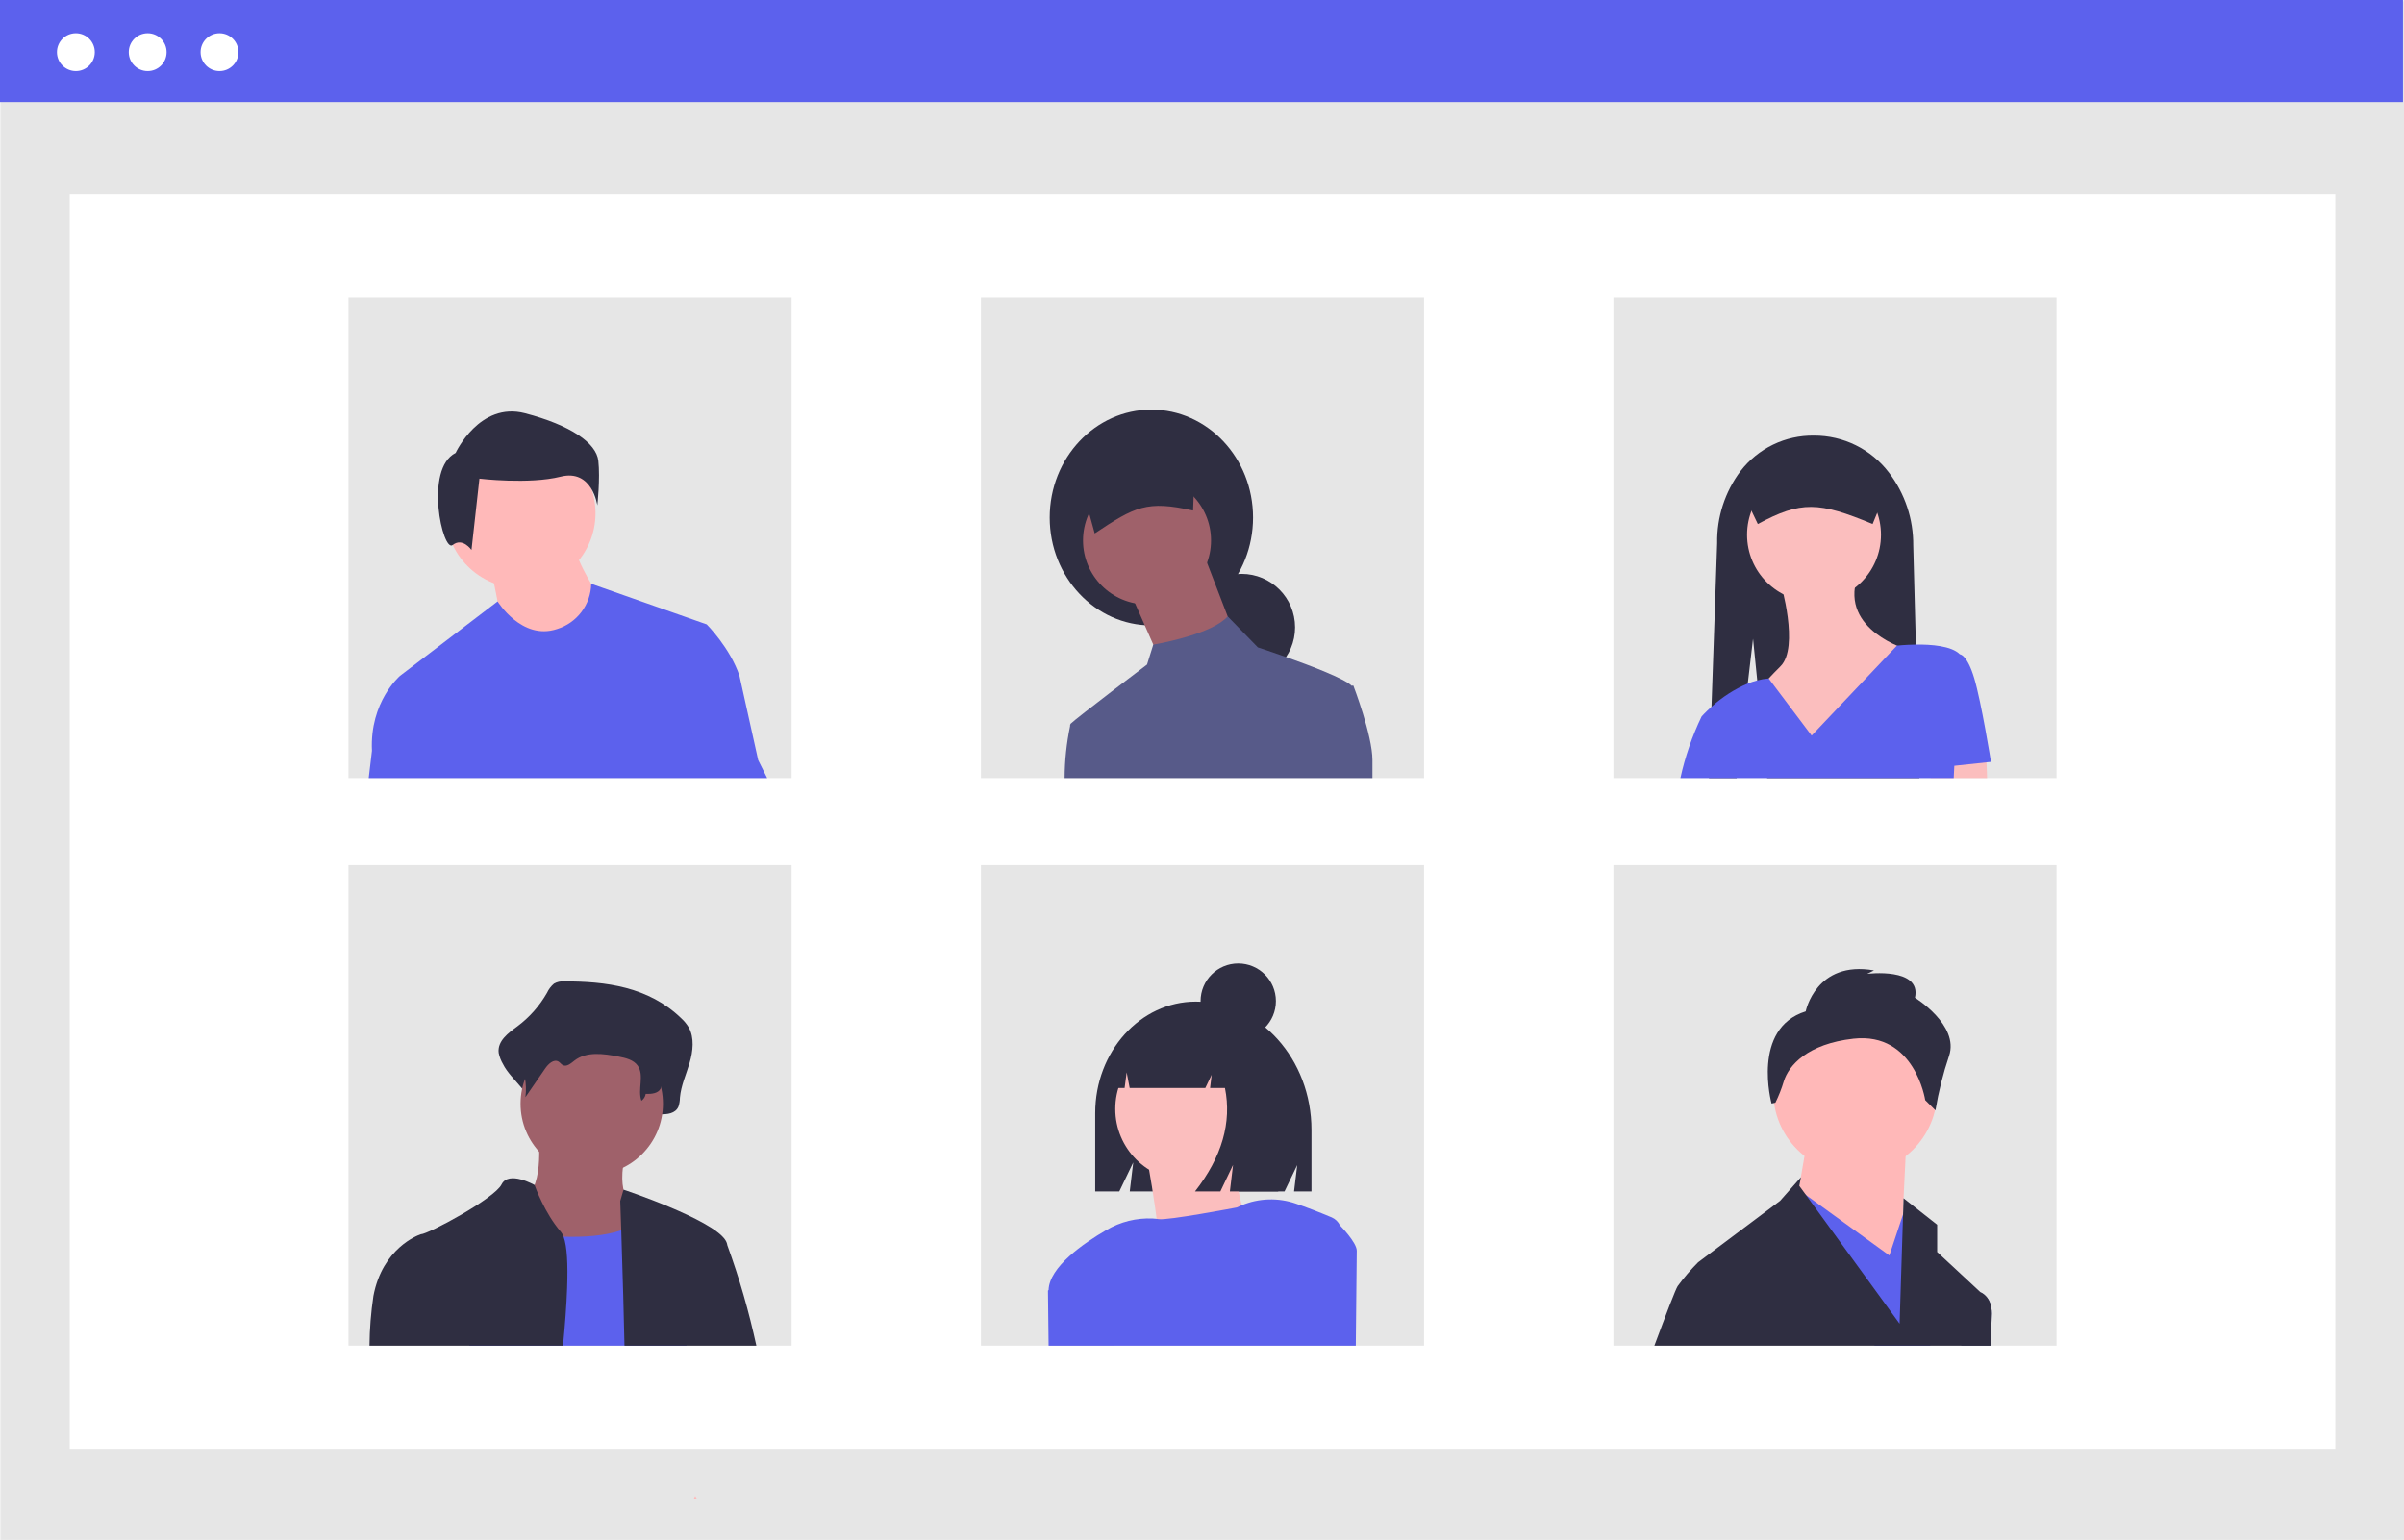
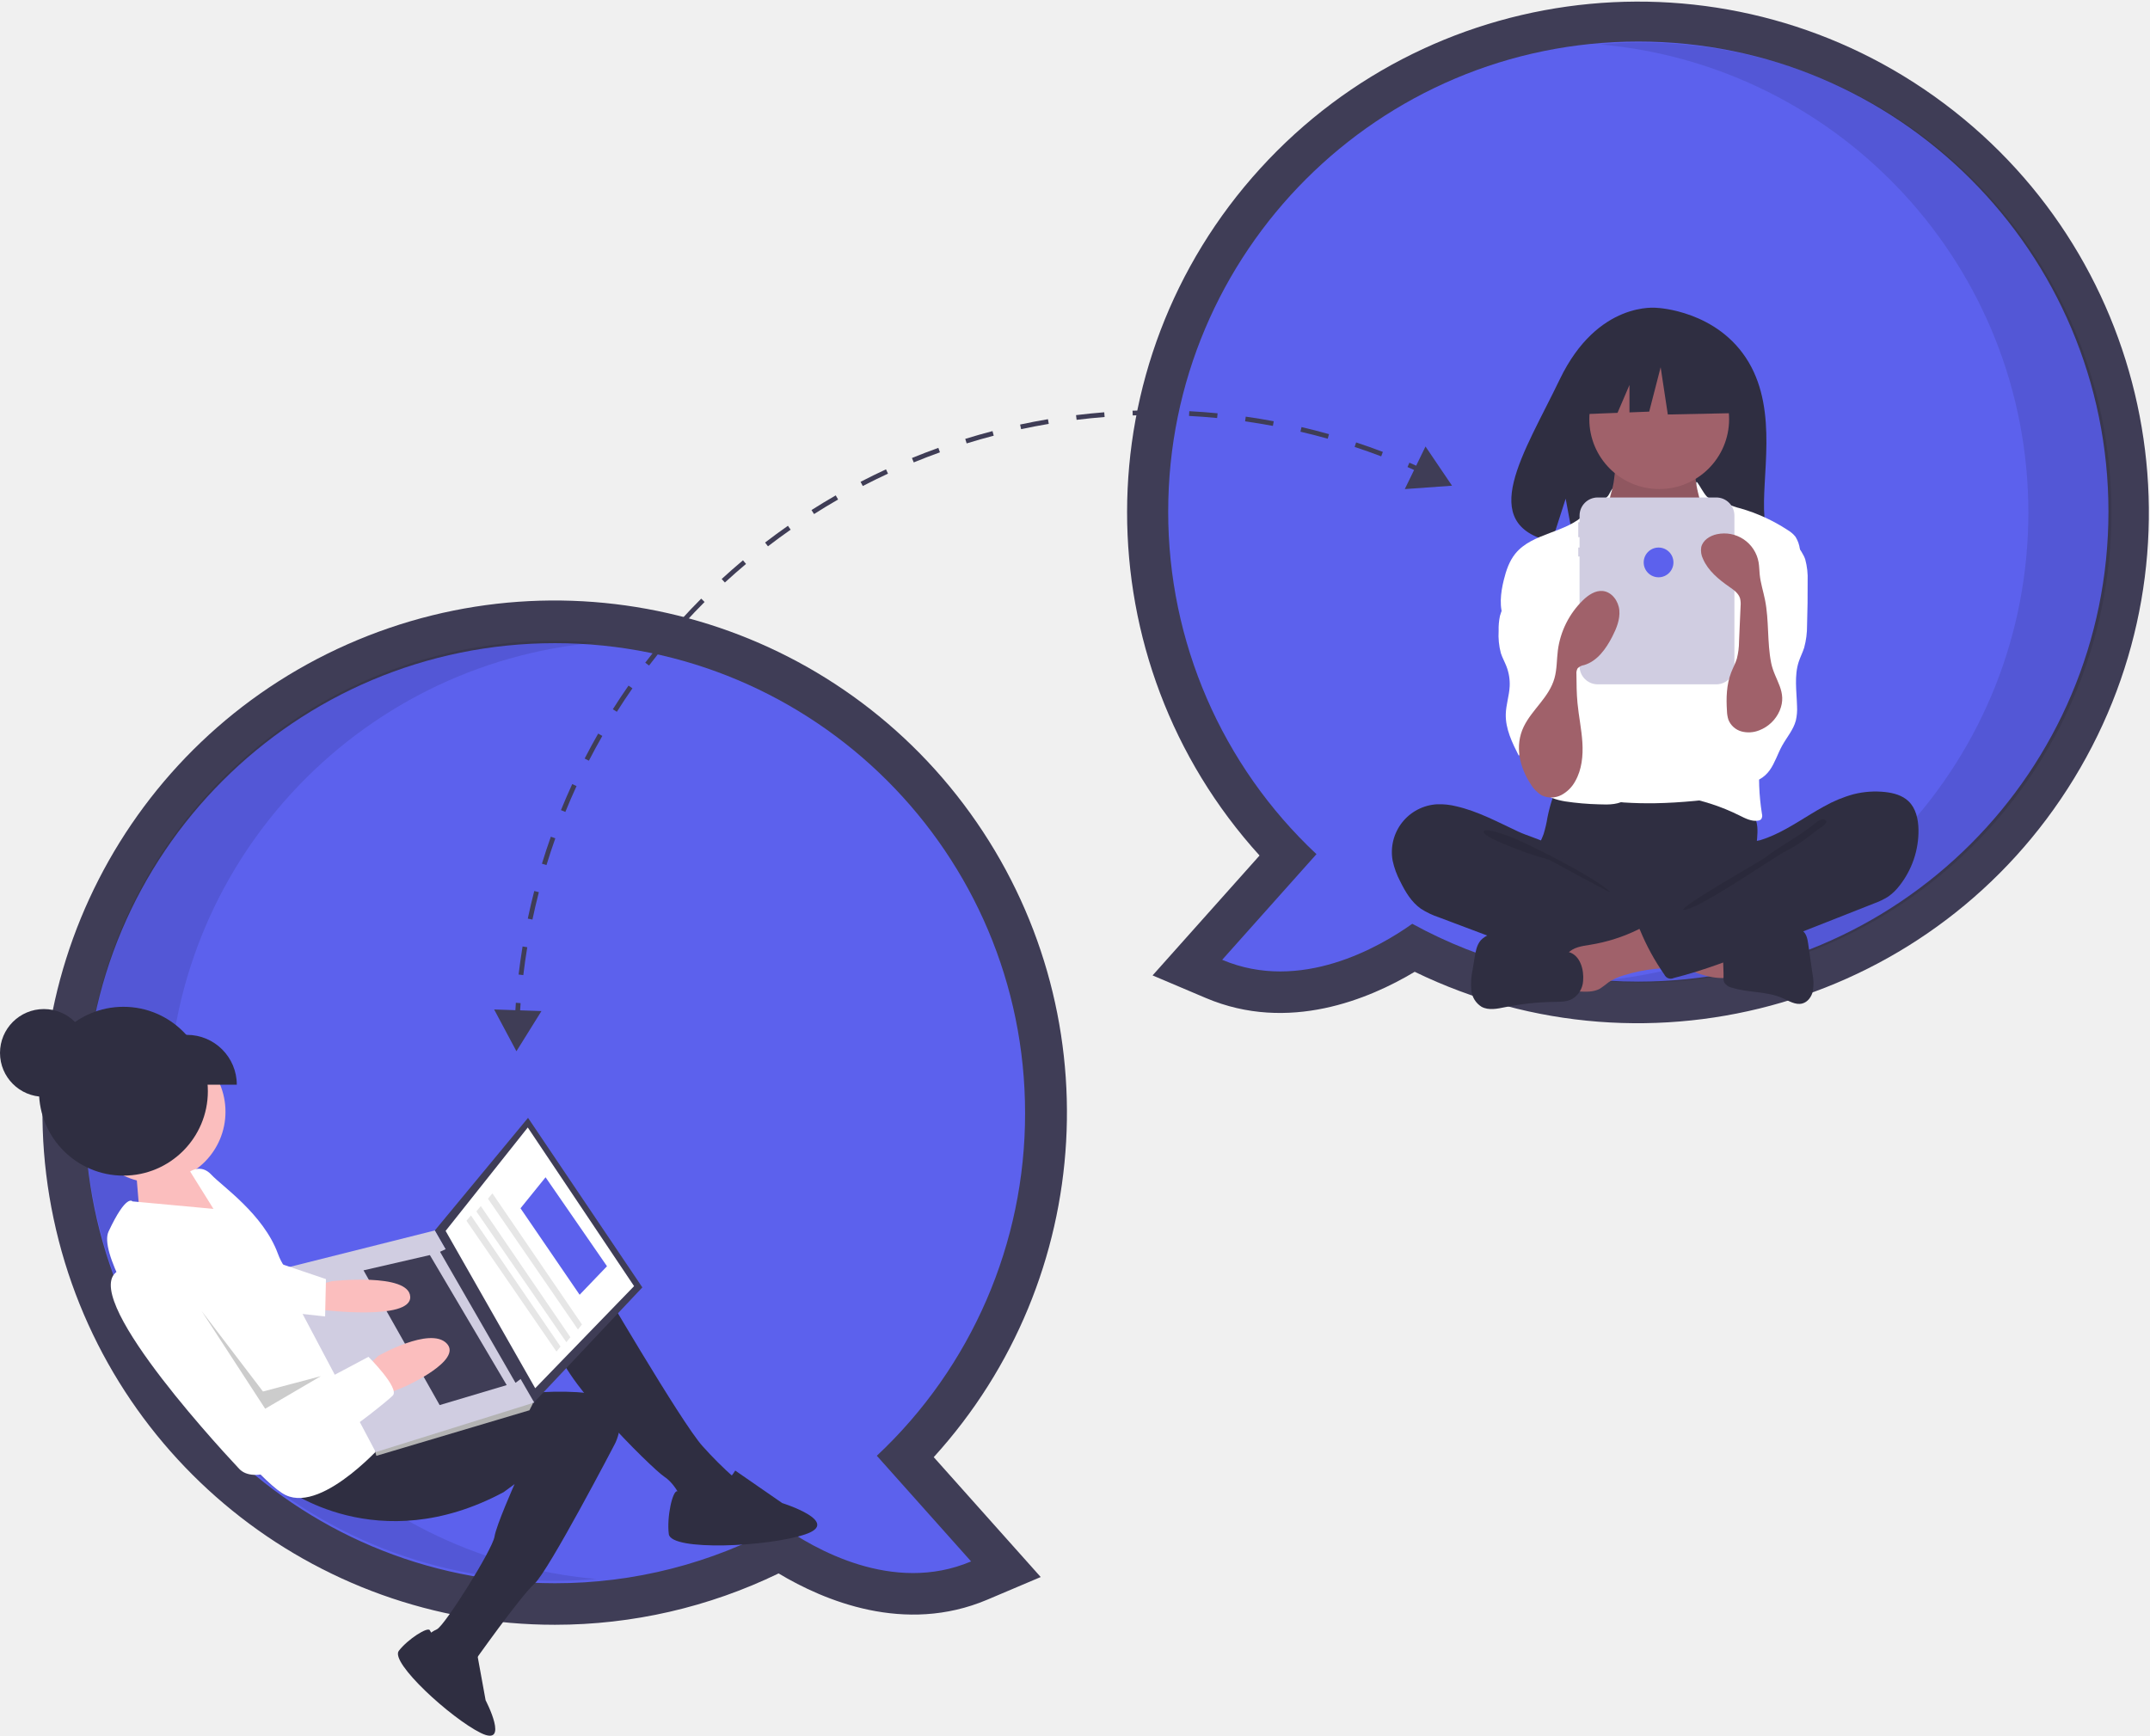
- <svg xmlns="http://www.w3.org/2000/svg" data-name="Layer 1" width="817.215" height="523.621" viewBox="0 0 817.215 523.621">
-   <rect x="0.349" y="0.463" width="816.866" height="523.158" fill="#e6e6e6" />
-   <rect x="23.707" y="66.08" width="770.15" height="426.591" fill="#fff" />
-   <rect width="816.866" height="34.703" fill="#5c61ed" />
-   <circle cx="25.789" cy="17.742" r="6.432" fill="#fff" />
-   <circle cx="50.203" cy="17.742" r="6.432" fill="#fff" />
-   <circle cx="74.618" cy="17.742" r="6.432" fill="#fff" />
-   <rect x="118.465" y="101.167" width="150.63" height="163.42" fill="#e6e6e6" />
-   <rect x="333.465" y="101.167" width="150.63" height="163.42" fill="#e6e6e6" />
-   <rect x="548.465" y="101.167" width="150.63" height="163.42" fill="#e6e6e6" />
-   <rect x="118.465" y="294.167" width="150.63" height="163.42" fill="#e6e6e6" />
-   <rect x="333.465" y="294.167" width="150.63" height="163.42" fill="#e6e6e6" />
-   <rect x="548.465" y="294.167" width="150.63" height="163.42" fill="#e6e6e6" />
-   <circle cx="176.975" cy="174.52" r="25.462" fill="#ffb9b9" />
-   <path d="M358.421,382.204s3.183,15.118,3.183,16.71,15.118,8.753,15.118,8.753l13.527-2.387,4.774-14.323s-7.957-11.935-7.957-16.71Z" transform="translate(-191.3924 -188.1896)" fill="#ffb9b9" />
-   <path d="M346.286,342.195s8.084-17.516,23.579-13.474,24.253,10.105,24.926,16.168-.337,15.158-.337,15.158-1.684-12.463-12.463-9.768-27.621.674-27.621.674l-2.695,24.253s-3.032-4.379-6.4-1.684S335.507,347.585,346.286,342.195Z" transform="translate(-191.3924 -188.1896)" fill="#2f2e41" />
-   <path d="M449.128,446.657l-6.36-28.65c-3.19-9.55-11.14-17.5-11.14-17.5l-39.24-13.8h-.01a16.479,16.479,0,0,1-11.67,15.4c-11.94,3.97-20.16-9.41-20.16-9.41l-33.17,25.31s-10.34,8.76-9.54,25.47l-1.1,9.3h135.45Z" transform="translate(-191.3924 -188.1896)" fill="#5c61ed" />
-   <ellipse cx="391.4" cy="175.984" rx="34.56" ry="36.687" fill="#2f2e41" />
-   <circle cx="422.064" cy="213.32" r="18.181" fill="#2f2e41" />
-   <polygon points="409.402 188.971 419.142 214.294 394.468 224.684 392.301 219.773 384.727 202.607 409.402 188.971" fill="#9f616a" />
-   <circle cx="389.922" cy="183.776" r="21.752" fill="#9f616a" />
-   <path d="M563.535,369.58c13.672-9.123,17.759-11.304,33.431-7.78l.94-22.863-40.497,8.495Z" transform="translate(-191.3924 -188.1896)" fill="#2f2e41" />
-   <path d="M651.438,421.307l-.6.07a.378.378,0,0,0-.05-.06c-2.38-2.38-13.74-6.71-22.21-9.71h-.01c-5.38-1.91-9.59-3.28-9.59-3.28l-10.24-10.53c-2.58,2.9-8.03,5.14-13.21,6.72a103.738,103.738,0,0,1-12.08,2.88h-.01l-2.12,6.77s-24.03,18.19-25.97,20.13h-.01v.02a1.057,1.057,0,0,0-.18.76v.05a88.172,88.172,0,0,0-1.86,17.65h104.64v-6.14C657.938,438.197,651.438,421.307,651.438,421.307Z" transform="translate(-191.3924 -188.1896)" fill="#575a89" />
-   <path d="M843.858,452.777h-51.74l-2.85-28.11-.17-1.71-.35-3.39-1.43-14.17-1.79,15.22-3.78,32.16h-9.4l.35-10.01.35-10.15.15-4.09,1.93-55.64a39.728,39.728,0,0,1,7.93-24.49,30.942,30.942,0,0,1,24.99-12.09,31.84,31.84,0,0,1,25.42,12.53,40.261,40.261,0,0,1,8.31,24.86l.89,33.68Z" transform="translate(-191.3924 -188.1896)" fill="#2f2e41" />
-   <circle cx="616.656" cy="181.85" r="22.758" fill="#fbbebe" />
-   <path d="M796.669,386.295s6.502,21.945,0,28.448-8.128,8.941-8.128,8.941l18.694,25.196,32.511-39.827s-22.758-6.502-17.069-24.384Z" transform="translate(-191.3924 -188.1896)" fill="#fbbebe" />
-   <polygon points="675.485 264.587 656.285 264.587 655.965 261.297 655.675 258.257 664.515 257.147 675.175 255.817 675.295 259.227 675.485 264.587" fill="#fbbebe" />
-   <path d="M868.194,447.254s-3.251-20.32-5.69-28.448-4.877-8.128-4.877-8.128h-0l0-.002c-2.87-2.87-9.77-3.38-14.96-3.3-3.64.04-6.44.36-6.44.36l-28.99,30.58-14.6-19.41v-.01a21.249,21.249,0,0,0-3.89.67,25.757,25.757,0,0,0-3.22,1.05,44.182,44.182,0,0,0-12.33,7.91h-.01c-2.1,1.89-3.34,3.28-3.34,3.28a95.187,95.187,0,0,0-7.22,20.97h92.9l.21-4.18v-.008Z" transform="translate(-191.3924 -188.1896)" fill="#5c61ed" />
-   <path d="M788.948,366.382c14.699-7.924,20.736-7.589,39.014,0L832.838,354.5a8.448,8.448,0,0,0-8.438-8.438H791.696a8.448,8.448,0,0,0-8.438,8.438Z" transform="translate(-191.3924 -188.1896)" fill="#2f2e41" />
-   <path d="M383.181,521.911a5.995,5.995,0,0,0-3.477.777,9.07,9.07,0,0,0-2.352,3.104,37.135,37.135,0,0,1-10.116,11.427c-3.006,2.202-6.827,4.948-6.313,9.008a12.175,12.175,0,0,0,1.465,3.802c2.773,5.598,10.34,9.923,9.596,16.311,2.755-4.612-.93-6.893,1.825-11.505,1.312-2.196,3.591-4.676,5.572-3.296.663.462,1.099,1.29,1.789,1.695,1.648.967,3.401-.882,4.86-2.191,5.03-4.515,12.183-3.332,18.442-1.926,2.955.664,6.201,1.536,7.947,4.36,2.297,3.713-2.182,7.723-3.314,11.922a2.288,2.288,0,0,0,2.455,2.847c1.878-.185,4.103-.337,4.214-1.161,2.363.084,5.258-.183,6.271-2.644a10.346,10.346,0,0,0,.485-3.009c.372-4.133,2.126-7.903,3.288-11.837s1.667-8.544-.294-12.031a13.921,13.921,0,0,0-2.569-3.123C411.826,523.671,397.194,521.895,383.181,521.911Z" transform="translate(-191.3924 -188.1896)" fill="#2f2e41" />
-   <path d="M374.404,574.407s2.42,20.169-6.454,21.782,8.068,29.043,8.068,29.043l40.338,4.841L406.674,597.803s-6.454-2.42-2.42-18.555S374.404,574.407,374.404,574.407Z" transform="translate(-191.3924 -188.1896)" fill="#9f616a" />
-   <circle cx="201.163" cy="375.326" r="24.203" fill="#9f616a" />
-   <path d="M350.898,645.777c4.28-16.83,10.19-39.5,10.19-39.5s2.3.47,5.92,1a140.112,140.112,0,0,0,15.96,1.45c6.84.19,14.04-.26,19.61-2.19a18.363,18.363,0,0,0,5.79-3.09,11.162,11.162,0,0,0,1.94-2.01c9.68-12.91,13.71,36.3,13.71,36.3l.75,8.04Z" transform="translate(-191.3924 -188.1896)" fill="#5c61ed" />
-   <path d="M428.228,697.777q-.48,0-.96.03l.46-.86C427.888,697.217,428.048,697.497,428.228,697.777Z" transform="translate(-191.3924 -188.1896)" fill="#ffb8b8" />
-   <path d="M384.36,528.243a5.493,5.493,0,0,0-2.83.549,6.597,6.597,0,0,0-1.915,2.194,27.874,27.874,0,0,1-8.235,8.076c-2.447,1.556-5.558,3.497-5.139,6.367a7.961,7.961,0,0,0,1.193,2.688,21.14,21.14,0,0,1,2.569,13.176l6.728-9.779c1.068-1.552,2.923-3.305,4.536-2.33.54.326.894.912,1.457,1.198,1.341.683,2.768-.623,3.956-1.549,4.094-3.191,9.917-2.355,15.012-1.361,2.405.469,5.047,1.085,6.469,3.081,2.363,3.317-.104,8.11,1.275,11.942a3.521,3.521,0,0,0,1.457-2.325c1.923.059,4.28-.13,5.105-1.869a6.439,6.439,0,0,0,.395-2.127c.302-2.921,1.73-5.586,2.676-8.366s1.357-6.039-.239-8.504a10.289,10.289,0,0,0-2.091-2.207C407.678,529.487,395.767,528.232,384.36,528.243Z" transform="translate(-191.3924 -188.1896)" fill="#2f2e41" />
-   <path d="M382.068,607.077c-5.52-6.31-8.8-15.51-8.95-15.92v-.01s-8.8-5.04-11.22-.2-25.01,16.94-27.43,16.94a.321.321,0,0,1-.06.02c-.96.32-12.98,4.69-16.07,20.96a121.766,121.766,0,0,0-1.34,16.91h65.79c.68-7.13,1.19-13.8,1.39-19.56.29-8.03.01-14.27-1.21-17.49A5.095,5.095,0,0,0,382.068,607.077Z" transform="translate(-191.3924 -188.1896)" fill="#2f2e41" />
-   <path d="M438.638,611.617c-.04-.19-.07-.35-.1-.5a3.72,3.72,0,0,0-.54-1.2.077.077,0,0,1-.01-.03c-4.66-7.22-34.63-17.16-34.63-17.16l-1.12,3.87s.14,3.82.34,9.94c.2,5.73.44,13.47.67,21.97.16,5.55.3,11.43.43,17.27h44.83A261.8,261.8,0,0,0,438.638,611.617Z" transform="translate(-191.3924 -188.1896)" fill="#2f2e41" />
-   <path d="M858.078,645.777l3.43-16.76,3.19-1.35.02.01c.29.11,3.76,1.58,3.76,7.15,0,1.12-.17,5.15-.45,10.95Z" transform="translate(-191.3924 -188.1896)" fill="#575a89" />
-   <circle cx="630.658" cy="371.191" r="27.856" fill="#ffb8b8" />
-   <polygon points="648.068 387.44 645.746 435.026 609.766 414.135 614.408 387.44 648.068 387.44" fill="#ffb8b8" />
-   <polygon points="658.515 437.347 656.155 457.587 637.265 457.587 616.765 418.197 610.985 407.107 608.215 405.297 611.425 404.567 613.955 406.397 642.265 426.907 646.805 413.277 646.925 412.927 648.065 409.497 658.515 437.347" fill="#5c61ed" />
-   <path d="M805.221,532.105s3.482-17.41,23.213-13.928l-2.321,1.161s18.57-2.321,16.249,8.125c0,0,15.088,9.285,11.607,19.731a118.097,118.097,0,0,0-4.643,18.57l-3.482-3.482s-3.482-23.213-24.374-20.892c-15.669,1.741-22.052,9.14-23.685,14.472a47.094,47.094,0,0,1-2.867,7.295l-1.304.286S786.65,537.908,805.221,532.105Z" transform="translate(-191.3924 -188.1896)" fill="#2f2e41" />
-   <path d="M864.718,627.677l-.02-.01-14.79-13.74v-9.28l-11.42-9-.17,5.47-1.18,37.19-18.99-26.12-12.8-17.6-2.3-3.15.56-2.95-7.09,8.03-25.66,19.25-2.2,1.65a69.987,69.987,0,0,0-6.96,8.12c-.69,1.03-3.83,9.23-7.92,20.24h114.25c.28-5.8.45-9.83.45-10.95C868.478,629.257,865.008,627.787,864.718,627.677Z" transform="translate(-191.3924 -188.1896)" fill="#2f2e41" />
-   <path d="M597.88,528.783h0c-18.876,0-34.178,16.982-34.178,37.93v26.615H571.888l4.739-9.861-1.185,9.861h52.613l4.308-8.965-1.077,8.965H637.21V572.43C637.21,548.324,619.601,528.783,597.88,528.783Z" transform="translate(-191.3924 -188.1896)" fill="#2f2e41" />
-   <path d="M570.298,645.777h-22.23l-.21-18.13c-.01-.19-.01-.37-.01-.56l4.45-5.01.08-.09,16.99,10.76Z" transform="translate(-191.3924 -188.1896)" fill="#d0cde1" />
-   <circle cx="403.464" cy="377.088" r="24.331" fill="#fbbebe" />
-   <path d="M580.907,579.876s7.137,36.983,3.893,40.876,34.388-7.137,34.388-7.137-12.328-25.304-5.839-39.579Z" transform="translate(-191.3924 -188.1896)" fill="#fbbebe" />
-   <path d="M646.918,604.887h-.01a5.586,5.586,0,0,0-2.79-2.72c-4.77-2.01-8.88-3.55-12.26-4.72a25.926,25.926,0,0,0-18.34.57c-.57.23-1.13.48-1.68.76,0,0-23.79,4.53-26.62,3.96-.21-.04-.43-.07-.64-.09a11.226,11.226,0,0,0-1.29-.11,28.503,28.503,0,0,0-15.8,3.92c-7.81,4.53-19.39,12.56-19.63,20.38l-.22.25.22,18.69h104.42c.21-17.91.33-31.37.33-32.28C652.608,610.667,646.918,604.887,646.918,604.887Z" transform="translate(-191.3924 -188.1896)" fill="#5c61ed" />
-   <path d="M607.596,539.231a17.925,17.925,0,0,0-14.143-7.217h-.671c-12.938,0-23.425,11.707-23.425,26.148v0h4.335l.7-5.329,1.026,5.329h25.711l2.154-4.508-.539,4.508H607.803q3.54,17.583-10.174,35.165h8.616l4.308-9.017-1.077,9.017h16.425l3.231-20.738C629.132,557.058,620.108,543.888,607.596,539.231Z" transform="translate(-191.3924 -188.1896)" fill="#2f2e41" />
-   <circle cx="420.926" cy="340.424" r="12.801" fill="#2f2e41" />
+ <svg xmlns="http://www.w3.org/2000/svg" data-name="Layer 1" width="883.929" height="713.746" viewBox="0 0 883.929 713.746">
+   <path d="M739.66,492.741c-18.647,11.183-51.869,25.196-85.819,10.795l-21.946-9.309,43.978-49.299a210.034,210.034,0,1,1,63.787,47.813Zm-84.262-189.247A174.541,174.541,0,0,0,710.97,431.911l12.131,11.4-27.674,31.021c14.415-2.925,26.97-10.723,33.336-15.252l8.735-6.216,9.395,5.162a176.343,176.343,0,0,0,84.706,21.667c97.157,0,176.2-79.043,176.2-176.2,0-97.157-79.043-176.2-176.2-176.2S655.398,206.337,655.398,303.494Z" transform="translate(-158.0354 -93.12723)" fill="#3f3d56" />
+   <path d="M638.315,303.494c0-106.747,86.536-193.283,193.283-193.283s193.283,86.536,193.283,193.283S938.346,496.777,831.598,496.777A192.403,192.403,0,0,1,738.666,473c-13.361,9.506-45.955,28.468-78.154,14.809l38.759-43.448A192.735,192.735,0,0,1,638.315,303.494Z" transform="translate(-158.0354 -93.12723)" fill="#5c61ed" />
+   <path d="M991.955,303.912c0-100.989-77.456-183.874-176.2-192.523,5.63-.493,11.325-.76,17.083-.76,106.747,0,193.283,86.536,193.283,193.283S939.585,497.196,832.838,497.196c-5.749,0-11.434-.27-17.056-.762C914.512,487.771,991.955,404.892,991.955,303.912Z" transform="translate(-158.0354 -93.12723)" opacity="0.1" style="isolation:isolate" />
+   <path d="M386.198,761.252A210.59,210.59,0,1,1,541.923,692.32l43.978,49.299-21.946,9.309c-33.95,14.401-67.172.388-85.819-10.795A210.856,210.856,0,0,1,386.198,761.252Zm0-386.566c-97.157,0-176.2,79.043-176.2,176.2,0,97.157,79.043,176.2,176.2,176.2a176.343,176.343,0,0,0,84.706-21.667l9.395-5.162,8.735,6.215c6.366,4.529,18.921,12.327,33.336,15.252l-27.674-31.021,12.131-11.4a174.541,174.541,0,0,0,55.572-128.418C562.398,453.729,483.355,374.686,386.198,374.686Z" transform="translate(-158.0354 -93.12723)" fill="#3f3d56" />
+   <path d="M579.481,550.885c0-106.747-86.536-193.283-193.283-193.283S192.915,444.138,192.915,550.885s86.536,193.283,193.283,193.283a192.404,192.404,0,0,0,92.932-23.777c13.361,9.506,45.955,28.468,78.154,14.809L518.525,691.753A192.735,192.735,0,0,0,579.481,550.885Z" transform="translate(-158.0354 -93.12723)" fill="#5c61ed" />
+   <path d="M227.081,549.909c0-100.989,77.456-183.874,176.2-192.523-5.63-.493-11.325-.76-17.083-.76-106.747,0-193.283,86.536-193.283,193.283s86.536,193.283,193.283,193.283c5.749,0,11.434-.27,17.056-.762C304.523,733.768,227.081,650.889,227.081,549.909Z" transform="translate(-158.0354 -93.12723)" opacity="0.1" style="isolation:isolate" />
+   <path d="M876.973,242.088c-12.646-21.368-37.666-22.364-37.666-22.364s-24.38-3.118-40.02,29.426c-14.577,30.334-34.696,59.621-3.239,66.722l5.682-17.685,3.519,19.002a123.082,123.082,0,0,0,13.459.23c33.688-1.088,65.771.318,64.738-11.77C882.074,289.578,889.141,262.648,876.973,242.088Z" transform="translate(-158.0354 -93.12723)" fill="#2f2e41" />
+   <path d="M794.253,429.219a49.883,49.883,0,0,1-1.613,6.944c-.791,2.225-2.013,4.283-2.737,6.531-2.306,7.166.891,15.156,5.998,20.688a33.759,33.759,0,0,0,16.459,9.774,67.152,67.152,0,0,0,14.145,1.486c13.146.446,26.631.845,39.088-3.38a67.914,67.914,0,0,0,11.356-5.159,8.502,8.502,0,0,0,2.947-2.32,8.109,8.109,0,0,0,1.063-4.76c-.028-5.573-1.158-11.118-.89-16.684.149-3.083.726-6.164.442-9.238a17.043,17.043,0,0,0-13.025-14.681c-3.534-.759-7.199-.345-10.797.001a275.284,275.284,0,0,1-28.099,1.256c-9.586-.061-19.112-1.524-28.65-1.677-2.821-.045-2.764.824-3.662,3.554A66.496,66.496,0,0,0,794.253,429.219Z" transform="translate(-158.0354 -93.12723)" fill="#2f2e41" />
+   <path d="M821.456,291.605c-.461,2.412-.959,4.912-2.408,6.894-1.668,2.281-4.387,3.584-6.181,5.766-2.7,3.285-2.855,7.908-2.866,12.16-.01,3.917.069,8.096,2.254,11.348a19.831,19.831,0,0,0,5.684,5.011c8.193,5.521,17.046,11.141,26.924,11.324,4.093.075,8.481-.982,11.174-4.064a16.778,16.778,0,0,0,2.705-4.827,64.095,64.095,0,0,0,4.537-19.512,22.911,22.911,0,0,0-.864-9.373c-1.2-3.346-3.626-6.099-5.23-9.271A20.638,20.638,0,0,1,855.198,284.849a1.318,1.318,0,0,0-.07-.885,1.289,1.289,0,0,0-1.062-.43l-19.586-1.41a42.625,42.625,0,0,1-5.438-.622c-1.056-.215-3.845-1.714-4.851-1.315C822.327,280.924,821.838,289.605,821.456,291.605Z" transform="translate(-158.0354 -93.12723)" fill="#a0616a" />
+   <path d="M821.456,292.217c-.461,2.412-.959,4.912-2.408,6.894-1.668,2.28-4.387,3.584-6.181,5.766-2.7,3.285-2.855,7.908-2.866,12.16-.01,3.917.069,8.096,2.254,11.348A19.831,19.831,0,0,0,817.938,333.396c8.193,5.521,17.046,11.141,26.924,11.324,4.093.075,8.481-.982,11.174-4.064a16.777,16.777,0,0,0,2.705-4.827,64.095,64.095,0,0,0,4.537-19.512,22.911,22.911,0,0,0-.864-9.373c-1.2-3.346-3.626-6.099-5.23-9.271A20.638,20.638,0,0,1,855.198,285.46a1.318,1.318,0,0,0-.07-.885,1.289,1.289,0,0,0-1.062-.431l-19.586-1.41a42.623,42.623,0,0,1-5.438-.622c-1.056-.215-3.845-1.714-4.851-1.315C822.327,281.535,821.838,290.217,821.456,292.217Z" transform="translate(-158.0354 -93.12723)" opacity="0.1" />
+   <circle cx="682.151" cy="172.37" r="28.735" fill="#a0616a" />
+   <path d="M825.486,329.856a17.623,17.623,0,0,0,5.047,4.033,15.859,15.859,0,0,0,6.305,1.201c5.18.146,10.795-.803,14.398-4.527,4.645-4.8,4.492-12.543,8.133-18.143a4.041,4.041,0,0,1,1.173-1.283,3.803,3.803,0,0,1,1.995-.459c4.598-.043,8.604,2.939,12.219,5.781a16.095,16.095,0,0,1,4.301,4.381,14.849,14.849,0,0,1,1.45,4.441c1.794,8.757,2.375,17.711,2.951,26.631.318,4.927.637,9.859.613,14.796-.078,16.266-3.859,32.26-7.618,48.086-.484,2.039-1.147,4.318-3.002,5.295a7.402,7.402,0,0,1-2.619.639c-10.769,1.265-21.559,2.531-32.401,2.698q-6.346.098-12.687-.307a6.834,6.834,0,0,1-2.137-.373,6.027,6.027,0,0,1-2.33-1.979c-5.864-7.39-6.21-17.606-6.173-27.04q.137-34.597,2.472-69.138c.129-1.901.157-4.209-1.213-5.704A71.41,71.41,0,0,0,825.486,329.856Z" transform="translate(-158.0354 -93.12723)" fill="#fff" />
+   <path d="M819.399,296.677c-.971,1.757-8.126,6.119-9.507,7.575-7.718,8.135-21.804,7.83-28.863,16.543-2.483,3.066-3.774,6.918-4.723,10.747-1.342,5.416-2.059,11.323.19,16.43,2.163,4.914,6.718,8.311,9.81,12.701,3.395,4.82,4.921,10.672,6.384,16.383,1.08,4.217,2.169,8.538,1.748,12.871-.478,4.926-2.862,9.436-4.269,14.181s-1.65,10.396,1.604,14.125c2.391,2.739,6.141,3.826,9.725,4.436a111.727,111.727,0,0,0,13.861,1.207c4.097.181,8.614.216,11.764-2.41,2.485-2.073,3.566-5.436,3.705-8.669s-.533-6.438-.954-9.646c-.437-3.326-.605-6.681-.745-10.033q-.945-22.559-.258-45.147a38.42,38.42,0,0,0-.457-9.368c-.879-4.028-3.056-7.628-4.872-11.329a42.873,42.873,0,0,1-4.753-22.648C819.338,296.566,822.853,290.426,819.399,296.677Z" transform="translate(-158.0354 -93.12723)" fill="#fff" />
+   <path d="M859.751,297.289c1.478,1.519,6.501,2.02,8.382,2.999a29.368,29.368,0,0,0,5.51,1.908,71.532,71.532,0,0,1,19.356,8.884,11.747,11.747,0,0,1,3.237,2.796,12.816,12.816,0,0,1,1.791,5.056c.921,4.561,1.846,9.177,1.639,13.825-.22,4.934-1.706,9.713-3.18,14.427L890.976,364.797c-4.112,13.147-8.251,26.424-9.408,40.151a94.445,94.445,0,0,0,.848,22.804,2.704,2.704,0,0,1-.278,2.209,2.175,2.175,0,0,1-1.349.621c-2.659.416-5.232-.94-7.642-2.14a84.622,84.622,0,0,0-23.327-7.633,54.232,54.232,0,0,0,7.245-14.936,90.396,90.396,0,0,0,2.189-10.272l2.563-14.823a145.656,145.656,0,0,0,2.199-16.392,20.521,20.521,0,0,0-.357-6.175,29.956,29.956,0,0,0-2.341-5.569c-4.224-8.786-6.206-18.812-4.544-28.418.727-4.204,2.141-8.413,1.551-12.638-.567-4.062.022-7.22-1.02-11.24C853.025,283.838,856.97,294.43,859.751,297.289Z" transform="translate(-158.0354 -93.12723)" fill="#fff" />
+   <path d="M780.956,334.687c-1.926,3.996-5.145,7.4-6.241,11.698a25.557,25.557,0,0,0-.544,6.114,29.043,29.043,0,0,0,.907,9.194c.612,1.895,1.606,3.643,2.323,5.502a19.948,19.948,0,0,1,1.307,8.151c-.193,3.849-1.501,7.585-1.603,11.438-.161,6.058,2.641,11.754,5.376,17.162A12.617,12.617,0,0,1,800.82,397.941a3.761,3.761,0,0,0,.827-2.741q.303-10.543.585-21.087c.296-10.871.578-21.887-1.923-32.471-1.129-4.778-2.886-9.538-6.107-13.245-1.696-1.952-7.453-7.092-10.237-4.906-1.252.983-.959,3.659-1.158,5.015A21.275,21.275,0,0,1,780.956,334.687Z" transform="translate(-158.0354 -93.12723)" fill="#fff" />
+   <path d="M900.228,323.172a29.409,29.409,0,0,1,.983,8.845q.056,9.114-.242,18.226a33.977,33.977,0,0,1-1.184,9.227c-.622,1.955-1.581,3.789-2.224,5.738-1.925,5.841-.873,12.175-.708,18.322a20.819,20.819,0,0,1-.504,5.927c-1.016,3.811-3.745,6.89-5.65,10.343-1.809,3.28-2.901,6.956-5.062,10.015s-5.902,5.484-9.528,4.544c-2.747-.712-4.699-3.143-6.05-5.64a27.661,27.661,0,0,1-2.86-17.943c1.356-7.461,5.738-14.08,7.319-21.497,2.17-10.185-1.128-20.695-1.03-31.108a15.037,15.037,0,0,1,.655-4.822c.829-2.379,2.61-4.278,4.255-6.186a78.096,78.096,0,0,0,5.718-7.504c1.178-1.756,2.777-6.273,4.865-6.649C893.643,312.174,899.072,319.571,900.228,323.172Z" transform="translate(-158.0354 -93.12723)" fill="#fff" />
+   <path d="M756.77,424.689a28.363,28.363,0,0,0-7.89-.839,19.691,19.691,0,0,0-18.282,23.213,33.074,33.074,0,0,0,3.126,8.543c2.092,4.246,4.602,8.483,8.475,11.204a33.011,33.011,0,0,0,7.48,3.56l20.401,7.685c3.001,1.131,6.003,2.261,9.034,3.31a176.701,176.701,0,0,0,47.185,9.38,51.092,51.092,0,0,0,14.65-.742,4.769,4.769,0,0,0,3-1.621,5.139,5.139,0,0,0,.67-2.214l1.255-8.788a7.361,7.361,0,0,0-.107-3.705c-.575-1.477-2.017-2.406-3.391-3.196-13.412-7.703-29.073-11.953-40.362-22.526-2.658-2.489-4.882-6.434-8.111-8.125-3.662-1.917-7.974-3.011-11.759-4.778C773.872,431.189,765.737,426.751,756.77,424.689Z" transform="translate(-158.0354 -93.12723)" fill="#2f2e41" />
+   <path d="M777.137,436.538c7.211,2.26,37.655,17.914,42.874,23.379-.699.252-24.432-13.048-25.144-13.262A143.389,143.389,0,0,1,775.738,439.914c-1.237-.572-8.034-3.26-7.726-4.821C768.359,433.333,775.857,436.136,777.137,436.538Z" transform="translate(-158.0354 -93.12723)" opacity="0.1" />
+   <path d="M867.098,495.305a1.694,1.694,0,0,0,1.143-.336,1.766,1.766,0,0,0,.357-1.315l-.034-11.973c-3.443-1.64-7.294-2.166-11.074-2.671L839.853,476.651c.405.054-2.758,7.597-2.273,8.604.855,1.775,7.387,3.348,9.231,4.186C853.22,492.353,859.88,495.556,867.098,495.305Z" transform="translate(-158.0354 -93.12723)" fill="#a0616a" />
+   <path d="M811.76,481.639c-3.33.53-7.047.999-9.204,3.592-2.735,3.287-1.571,8.188-.266,12.26a3.975,3.975,0,0,0,4.637,3.317c3.037.192,6.269.343,8.923-1.147a39.106,39.106,0,0,0,3.466-2.576,22.223,22.223,0,0,1,6.373-2.913,64.441,64.441,0,0,1,12.792-2.636,19.895,19.895,0,0,0,5.039-.888,5.584,5.584,0,0,0,3.549-3.446c.615-2.176-.65-4.394-1.863-6.302a25.142,25.142,0,0,0-5.364-6.63c-3.286-2.553-4.912-.593-8.223,1.04A69.764,69.764,0,0,1,811.76,481.639Z" transform="translate(-158.0354 -93.12723)" fill="#a0616a" />
+   <path d="M803.057,484.638l-21.145-6.25a27.988,27.988,0,0,0-7.869-1.525,9.446,9.446,0,0,0-7.226,2.922c-1.64,1.924-2.109,4.555-2.518,7.049l-.874,5.337a26.805,26.805,0,0,0-.49,8.196,9.062,9.062,0,0,0,4.201,6.752c2.926,1.596,6.512.817,9.778.149a106.454,106.454,0,0,1,20.038-2.149c2.531-.03,5.186.001,7.422-1.184a9.266,9.266,0,0,0,4.522-7.384C809.313,491.993,807.793,486.038,803.057,484.638Z" transform="translate(-158.0354 -93.12723)" fill="#2f2e41" />
+   <path d="M875.41,479.192c2.741-.48,5.16-2.038,7.787-2.958,3.697-1.294,7.704-1.294,11.621-1.28a7.46,7.46,0,0,1,4.166.834c1.725,1.149,2.168,3.447,2.461,5.499l1.77,12.38a19.428,19.428,0,0,1,.145,7.014c-.519,2.294-2.083,4.506-4.36,5.098-2.765.719-5.476-1.047-8.086-2.208-6.525-2.9-14.11-2.159-20.914-4.326a4.687,4.687,0,0,1-3.13-2.238,5.093,5.093,0,0,1-.244-2.139c.117-3.979-.723-9.413.475-13.216C868.178,478.231,872.35,479.192,875.41,479.192Z" transform="translate(-158.0354 -93.12723)" fill="#2f2e41" />
+   <path d="M920.157,419.706a36.719,36.719,0,0,1,12.935-.884c3.458.381,7.021,1.343,9.546,3.737,3.073,2.913,4.06,7.419,4.143,11.652a36.404,36.404,0,0,1-7.912,23.249,21.096,21.096,0,0,1-4.524,4.355,29.776,29.776,0,0,1-5.886,2.836l-45.687,18.02c-12.019,4.741-24.081,9.495-36.618,12.621a2.854,2.854,0,0,1-3.84-1.392,94.654,94.654,0,0,1-10.013-18.317,1.234,1.234,0,0,1,.546-1.946l32.315-18.567a32.674,32.674,0,0,0,6.577-4.532,16.329,16.329,0,0,0,3.377-4.701c.67-1.399.732-4.701,1.588-5.735.838-1.013,3.703-1.093,5.027-1.492a45.613,45.613,0,0,0,5.473-2.069c7.229-3.234,13.666-7.932,20.595-11.719A52.844,52.844,0,0,1,920.157,419.706Z" transform="translate(-158.0354 -93.12723)" fill="#2f2e41" />
+   <path d="M901.838,433.572c-5.552,4.17-12.74,8.003-18.243,12.283-1.878,1.461-33.183,19.061-33.626,21.398,5.133.865,37.834-22.012,42.513-24.294s8.826-5.502,12.936-8.697c1.047-.814,5.486-3.262,2.479-4.172C906.203,429.577,903.088,432.739,901.838,433.572Z" transform="translate(-158.0354 -93.12723)" opacity="0.1" />
+   <path d="M863.637,297.693H814.902a7.465,7.465,0,0,0-7.465,7.465v2.734h-.53v6.114h.53v4.28h-.53v3.668h.53V367.065a7.465,7.465,0,0,0,7.465,7.465h48.735a7.465,7.465,0,0,0,7.465-7.465V305.158A7.465,7.465,0,0,0,863.637,297.693Z" transform="translate(-158.0354 -93.12723)" fill="#d0cde1" />
+   <polygon points="713.347 146.901 688.629 133.953 654.494 139.25 647.432 170.442 665.012 169.765 669.923 158.306 669.923 169.577 678.035 169.265 682.743 151.02 685.686 170.442 714.524 169.853 713.347 146.901" fill="#2f2e41" />
+   <path d="M787.423,415.666a12.844,12.844,0,0,0,4.614,4.59,9.023,9.023,0,0,0,7.931-.213,13.961,13.961,0,0,0,5.724-5.739c2.686-4.744,3.243-10.42,2.907-15.861s-1.497-10.799-2.011-16.226c-.374-3.945-.404-7.914-.434-11.877a3.95,3.95,0,0,1,.499-2.402,4.716,4.716,0,0,1,2.65-1.323c5.422-1.611,9.02-6.693,11.6-11.726,1.723-3.361,3.221-7.035,2.889-10.797s-3.036-7.552-6.793-7.936c-3.097-.316-5.957,1.651-8.192,3.819A35.127,35.127,0,0,0,798.522,360.532c-.49,3.825-.35,7.754-1.39,11.468-2.221,7.929-9.172,12.79-12.636,19.925C780.679,399.785,782.786,408.71,787.423,415.666Z" transform="translate(-158.0354 -93.12723)" fill="#a0616a" />
+   <path d="M889.703,385.375a14.984,14.984,0,0,1-8.403,8.074,11.606,11.606,0,0,1-7.305.447,8.1,8.1,0,0,1-5.351-4.787,12.895,12.895,0,0,1-.603-3.595c-.348-5.347-.213-10.857,1.729-15.851.749-1.926,1.759-3.753,2.35-5.733a28.752,28.752,0,0,0,.885-6.997l.638-14.589a9.494,9.494,0,0,0-.217-3.163c-.637-2.111-2.61-3.483-4.42-4.742-4.372-3.04-8.692-6.588-10.81-11.473a8.047,8.047,0,0,1-.747-4.752c.597-2.897,3.521-4.772,6.411-5.404a14.339,14.339,0,0,1,17.191,11.555c.286,1.646.282,3.328.449,4.991.355,3.527,1.475,6.927,2.175,10.401,1.725,8.559.831,17.407,2.537,25.964C887.64,372.877,893.019,377.546,889.703,385.375Z" transform="translate(-158.0354 -93.12723)" fill="#a0616a" />
+   <circle cx="681.886" cy="231.272" r="6.114" fill="#5c61ed" />
+   <circle cx="18.037" cy="432.969" r="18.035" fill="#2f2e41" />
+   <polygon points="83.411 486.51 74.327 477.68 56.086 483.346 57.838 504.467 95.344 502.725 83.822 487.069 83.411 486.51" fill="#fbbebe" />
+   <circle cx="63.543" cy="457.171" r="29.158" fill="#fbbebe" />
+   <path d="M402.592,617.061s35.821,61.559,44.346,70.8a154.739,154.739,0,0,0,12.935,12.892s-4.008,13.293-10.391,12.819a30.042,30.042,0,0,1-10.529-2.595s-2.849-7.385-7.818-10.624-45.568-43.18-44.619-55.946S402.592,617.061,402.592,617.061Z" transform="translate(-158.0354 -93.12723)" fill="#2f2e41" />
+   <path d="M275.023,704.908s38.193,29.644,90.099,1.789l4.473-3.292s-7.549,16.982-8.249,21.586c-.812,5.338-20.466,36.61-23.673,38.108s-3.914,2.88-3.914,2.88l13.61,14.981,5.032-3.703s19.622-27.801,25.361-32.886S410.845,686.84,410.845,686.84s10.454-19.761-15.636-21.247-38.096,5.625-38.096,5.625l-46.304,7.356Z" transform="translate(-158.0354 -93.12723)" fill="#2f2e41" />
+   <path d="M460.316,697.841l19.318,13.366s24.646,7.722,9.464,12.86-55.188,6.997-56.095-.092,1.578-18.249,3.574-17.638S452.425,710.544,460.316,697.841Z" transform="translate(-158.0354 -93.12723)" fill="#2f2e41" />
+   <path d="M354.111,772.666l3.576,19.635s10.167,19.444-2.04,13.411-37.357-28.95-33.643-33.754,11.911-10.015,12.743-8.449S341.739,775.556,354.111,772.666Z" transform="translate(-158.0354 -93.12723)" fill="#2f2e41" />
+   <path d="M317.275,685.019s-25.963,30.312-41.725,22.949-80.249-92.648-72.886-108.41S212.497,587.15,212.497,587.15l33.297,3.079-9.58-15.361s4.473-3.292,8.736,1.329,21.375,16.162,27.337,32.462,23.464,15.487,23.464,15.487Z" transform="translate(-158.0354 -93.12723)" fill="#fff" />
+   <polygon points="264.085 529.388 219.08 577.161 178.764 505.981 217.091 459.674 264.085 529.388" fill="#3f3d56" />
+   <polygon points="260.688 528.871 220.04 570.852 183.206 506.16 216.986 463.631 260.688 528.871" fill="#fff" />
+   <polygon points="216.875 575.336 219.08 577.161 217.666 579.925 154.735 598.655 154.14 596.499 157.003 593.538 216.875 575.336" fill="#b3b3b3" />
+   <polygon points="219.639 576.75 154.472 597.125 114.747 522.062 178.764 505.981 219.639 576.75" fill="#d0cde1" />
+   <polygon points="214.733 566.569 211.937 568.626 180.907 514.748 184.114 513.25 214.733 566.569" fill="#3f3d56" />
+   <polygon points="208.318 569.565 180.751 577.785 149.457 522.377 176.729 516.099 208.318 569.565" fill="#3f3d56" />
+   <path d="M288.692,621.582l5.708-1.614s31.83-3.599,32.294,6.402-36.567,5.361-36.567,5.361l-4.938-6.71Z" transform="translate(-158.0354 -93.12723)" fill="#fbbebe" />
+   <path d="M316.61,666.546l7.944-3.26s23.98-10.752,17.101-17.757-28.095,5.16-28.095,5.16l-4.062,3.851Z" transform="translate(-158.0354 -93.12723)" fill="#fbbebe" />
+   <path d="M309.53,651.069s12.935,12.892,9.992,15.92-51.209,42.857-63.173,30.113-70.257-76.728-47.575-82.215,28.676,7.342,28.676,7.342l29.944,51.23Z" transform="translate(-158.0354 -93.12723)" fill="#fff" />
+   <polygon points="112.763 518.781 134.011 525.986 133.664 541.326 111.192 538.901 112.763 518.781" fill="#fff" />
+   <polygon points="131.914 565.887 109.021 579.287 82.865 539.06 108.113 572.197 131.914 565.887" opacity="0.2" />
+   <circle cx="50.745" cy="448.718" r="34.712" fill="#2f2e41" />
+   <polygon points="238.3 532.417 213.995 496.862 224.298 484.108 249.553 520.688 238.3 532.417" fill="#5c61ed" />
+   <polygon points="237.615 546.712 200.613 492.919 202.438 490.714 239.267 544.634 237.615 546.712" fill="#e6e6e6" />
+   <polygon points="232.847 551.945 195.845 498.152 197.67 495.947 234.499 549.868 232.847 551.945" fill="#e6e6e6" />
+   <polygon points="228.785 555.796 191.783 502.003 193.608 499.798 230.437 553.719 228.785 555.796" fill="#e6e6e6" />
+   <path d="M66.117,425.544h10.738a20.5,20.5,0,0,1,20.5,20.5v0a0,0,0,0,1,0,0H66.117a0,0,0,0,1,0,0V425.544A0,0,0,0,1,66.117,425.544Z" fill="#2f2e41" />
+   <path d="M372.067,505.626l-1.947-.145c-.075,1.012-.13,2.03-.194,3.046l-8.738-.293,9.166,17.175,10.294-16.524-8.77-.294C371.941,507.603,371.993,506.612,372.067,505.626Z" transform="translate(-158.0354 -93.12723)" fill="#3f3d56" />
+   <path d="M423.317,365.625l1.552,1.185c2.328-3.049,4.759-6.093,7.227-9.047l-1.499-1.252C428.111,359.488,425.662,362.554,423.317,365.625Z" transform="translate(-158.0354 -93.12723)" fill="#3f3d56" />
+   <path d="M438.272,347.728l1.441,1.317c2.59-2.837,5.279-5.654,7.992-8.374L446.323,339.292C443.59,342.032,440.881,344.87,438.272,347.728Z" transform="translate(-158.0354 -93.12723)" fill="#3f3d56" />
+   <path d="M454.736,331.219l1.32,1.439c2.833-2.601,5.757-5.17,8.693-7.636l-1.256-1.495C460.536,326.011,457.59,328.599,454.736,331.219Z" transform="translate(-158.0354 -93.12723)" fill="#3f3d56" />
+   <path d="M409.991,384.779l1.65,1.043c2.052-3.246,4.207-6.494,6.404-9.653l-1.602-1.115C414.229,378.236,412.058,381.508,409.991,384.779Z" transform="translate(-158.0354 -93.12723)" fill="#3f3d56" />
+   <path d="M472.579,316.227l1.189,1.548c3.051-2.342,6.189-4.644,9.328-6.84l-1.119-1.6C478.813,311.549,475.652,313.867,472.579,316.227Z" transform="translate(-158.0354 -93.12723)" fill="#3f3d56" />
+   <path d="M398.406,405.043l1.736.892c1.759-3.42,3.619-6.848,5.528-10.186l-1.695-.97C402.051,398.143,400.178,401.596,398.406,405.043Z" transform="translate(-158.0354 -93.12723)" fill="#3f3d56" />
+   <path d="M379.574,459.997l-1.89-.487c-.965,3.746-1.858,7.566-2.655,11.354l1.91.402C377.731,467.507,378.617,463.715,379.574,459.997Z" transform="translate(-158.0354 -93.12723)" fill="#3f3d56" />
+   <path d="M491.665,302.867l1.048,1.647c3.236-2.059,6.563-4.074,9.889-5.989l-.974-1.692C498.276,298.763,494.925,300.793,491.665,302.867Z" transform="translate(-158.0354 -93.12723)" fill="#3f3d56" />
+   <path d="M374.808,482.643l-1.927-.317c-.627,3.811-1.177,7.695-1.636,11.543l1.939.231C373.64,490.282,374.186,486.426,374.808,482.643Z" transform="translate(-158.0354 -93.12723)" fill="#3f3d56" />
+   <path d="M388.661,426.266l1.808.735c1.448-3.563,2.996-7.144,4.603-10.642l-1.774-.815C391.679,419.069,390.119,422.677,388.661,426.266Z" transform="translate(-158.0354 -93.12723)" fill="#3f3d56" />
+   <path d="M380.841,448.286l1.868.57c1.126-3.684,2.349-7.39,3.637-11.016l-1.84-.653C383.208,440.84,381.975,444.574,380.841,448.286Z" transform="translate(-158.0354 -93.12723)" fill="#3f3d56" />
+   <path d="M623.732,263.954c3.828-.133,7.725-.185,11.58-.149l.017-1.952c-3.882-.036-7.809.017-11.664.15Z" transform="translate(-158.0354 -93.12723)" fill="#3f3d56" />
+   <path d="M511.845,291.25l.898,1.733c3.409-1.766,6.899-3.478,10.374-5.088l-.821-1.771C518.796,287.745,515.279,289.47,511.845,291.25Z" transform="translate(-158.0354 -93.12723)" fill="#3f3d56" />
+   <path d="M669.93,266.388c3.808.539,7.652,1.17,11.424,1.876l.358-1.919c-3.8-.711-7.672-1.347-11.51-1.89Z" transform="translate(-158.0354 -93.12723)" fill="#3f3d56" />
+   <path d="M692.685,270.645c3.739.873,7.512,1.844,11.213,2.884l.528-1.88c-3.728-1.048-7.529-2.025-11.297-2.905Z" transform="translate(-158.0354 -93.12723)" fill="#3f3d56" />
+   <path d="M714.969,276.91c3.645,1.203,7.317,2.505,10.911,3.871l.694-1.825c-3.622-1.377-7.319-2.689-10.992-3.9Z" transform="translate(-158.0354 -93.12723)" fill="#3f3d56" />
+   <path d="M646.886,264.159c3.845.202,7.729.491,11.547.86l.189-1.943c-3.847-.372-7.761-.664-11.633-.867Z" transform="translate(-158.0354 -93.12723)" fill="#3f3d56" />
+   <path d="M600.423,263.829l.238,1.938c3.805-.468,7.679-.858,11.514-1.16l-.153-1.947C608.158,262.964,604.256,263.357,600.423,263.829Z" transform="translate(-158.0354 -93.12723)" fill="#3f3d56" />
+   <path d="M554.878,273.596l.578,1.865c3.669-1.136,7.413-2.204,11.129-3.176l-.494-1.888C562.347,271.375,558.574,272.451,554.878,273.596Z" transform="translate(-158.0354 -93.12723)" fill="#3f3d56" />
+   <path d="M532.961,281.468l.741,1.806c3.55-1.457,7.175-2.851,10.777-4.145l-.66-1.837C540.19,278.596,536.537,280.001,532.961,281.468Z" transform="translate(-158.0354 -93.12723)" fill="#3f3d56" />
+   <path d="M577.434,267.698l.409,1.909c3.751-.804,7.575-1.536,11.367-2.174l-.324-1.926C585.066,266.152,581.212,266.888,577.434,267.698Z" transform="translate(-158.0354 -93.12723)" fill="#3f3d56" />
+   <path d="M755.01,292.853l-10.91-16.123-3.836,7.897c-.929-.415-1.852-.838-2.78-1.24l-.776,1.792c.906.392,1.801.803,2.702,1.205l-3.818,7.859Z" transform="translate(-158.0354 -93.12723)" fill="#3f3d56" />
</svg>
